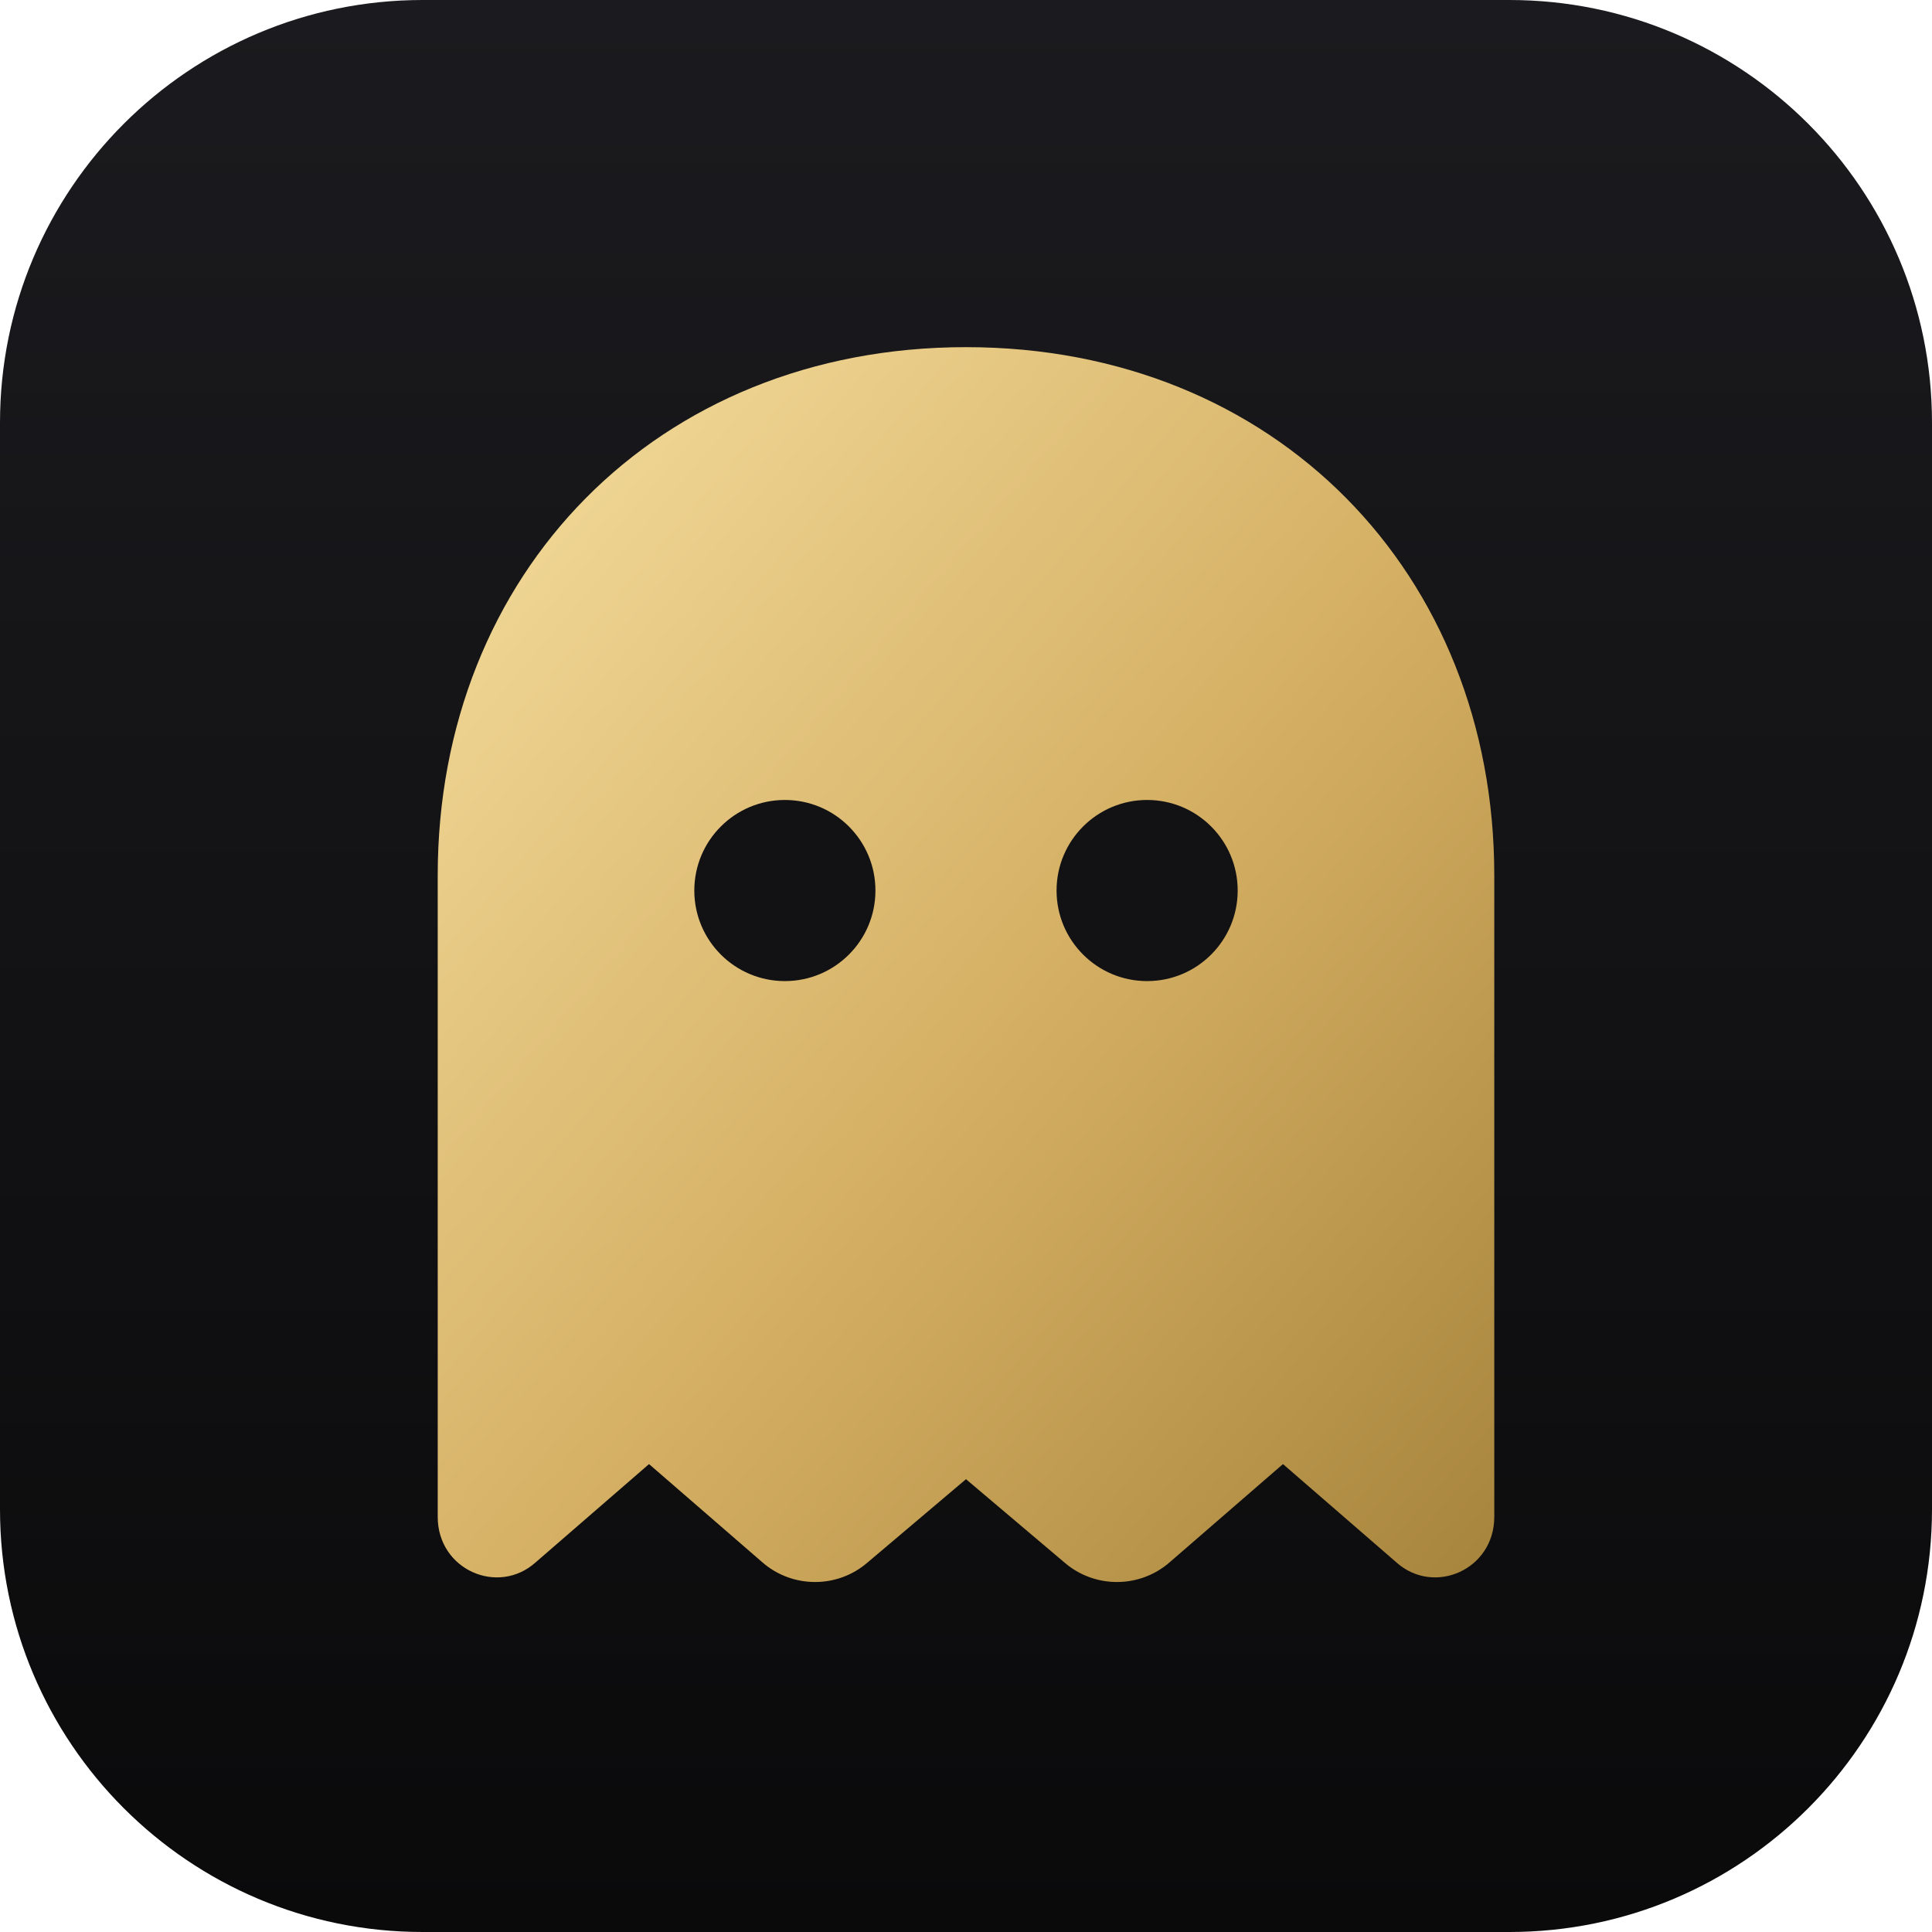
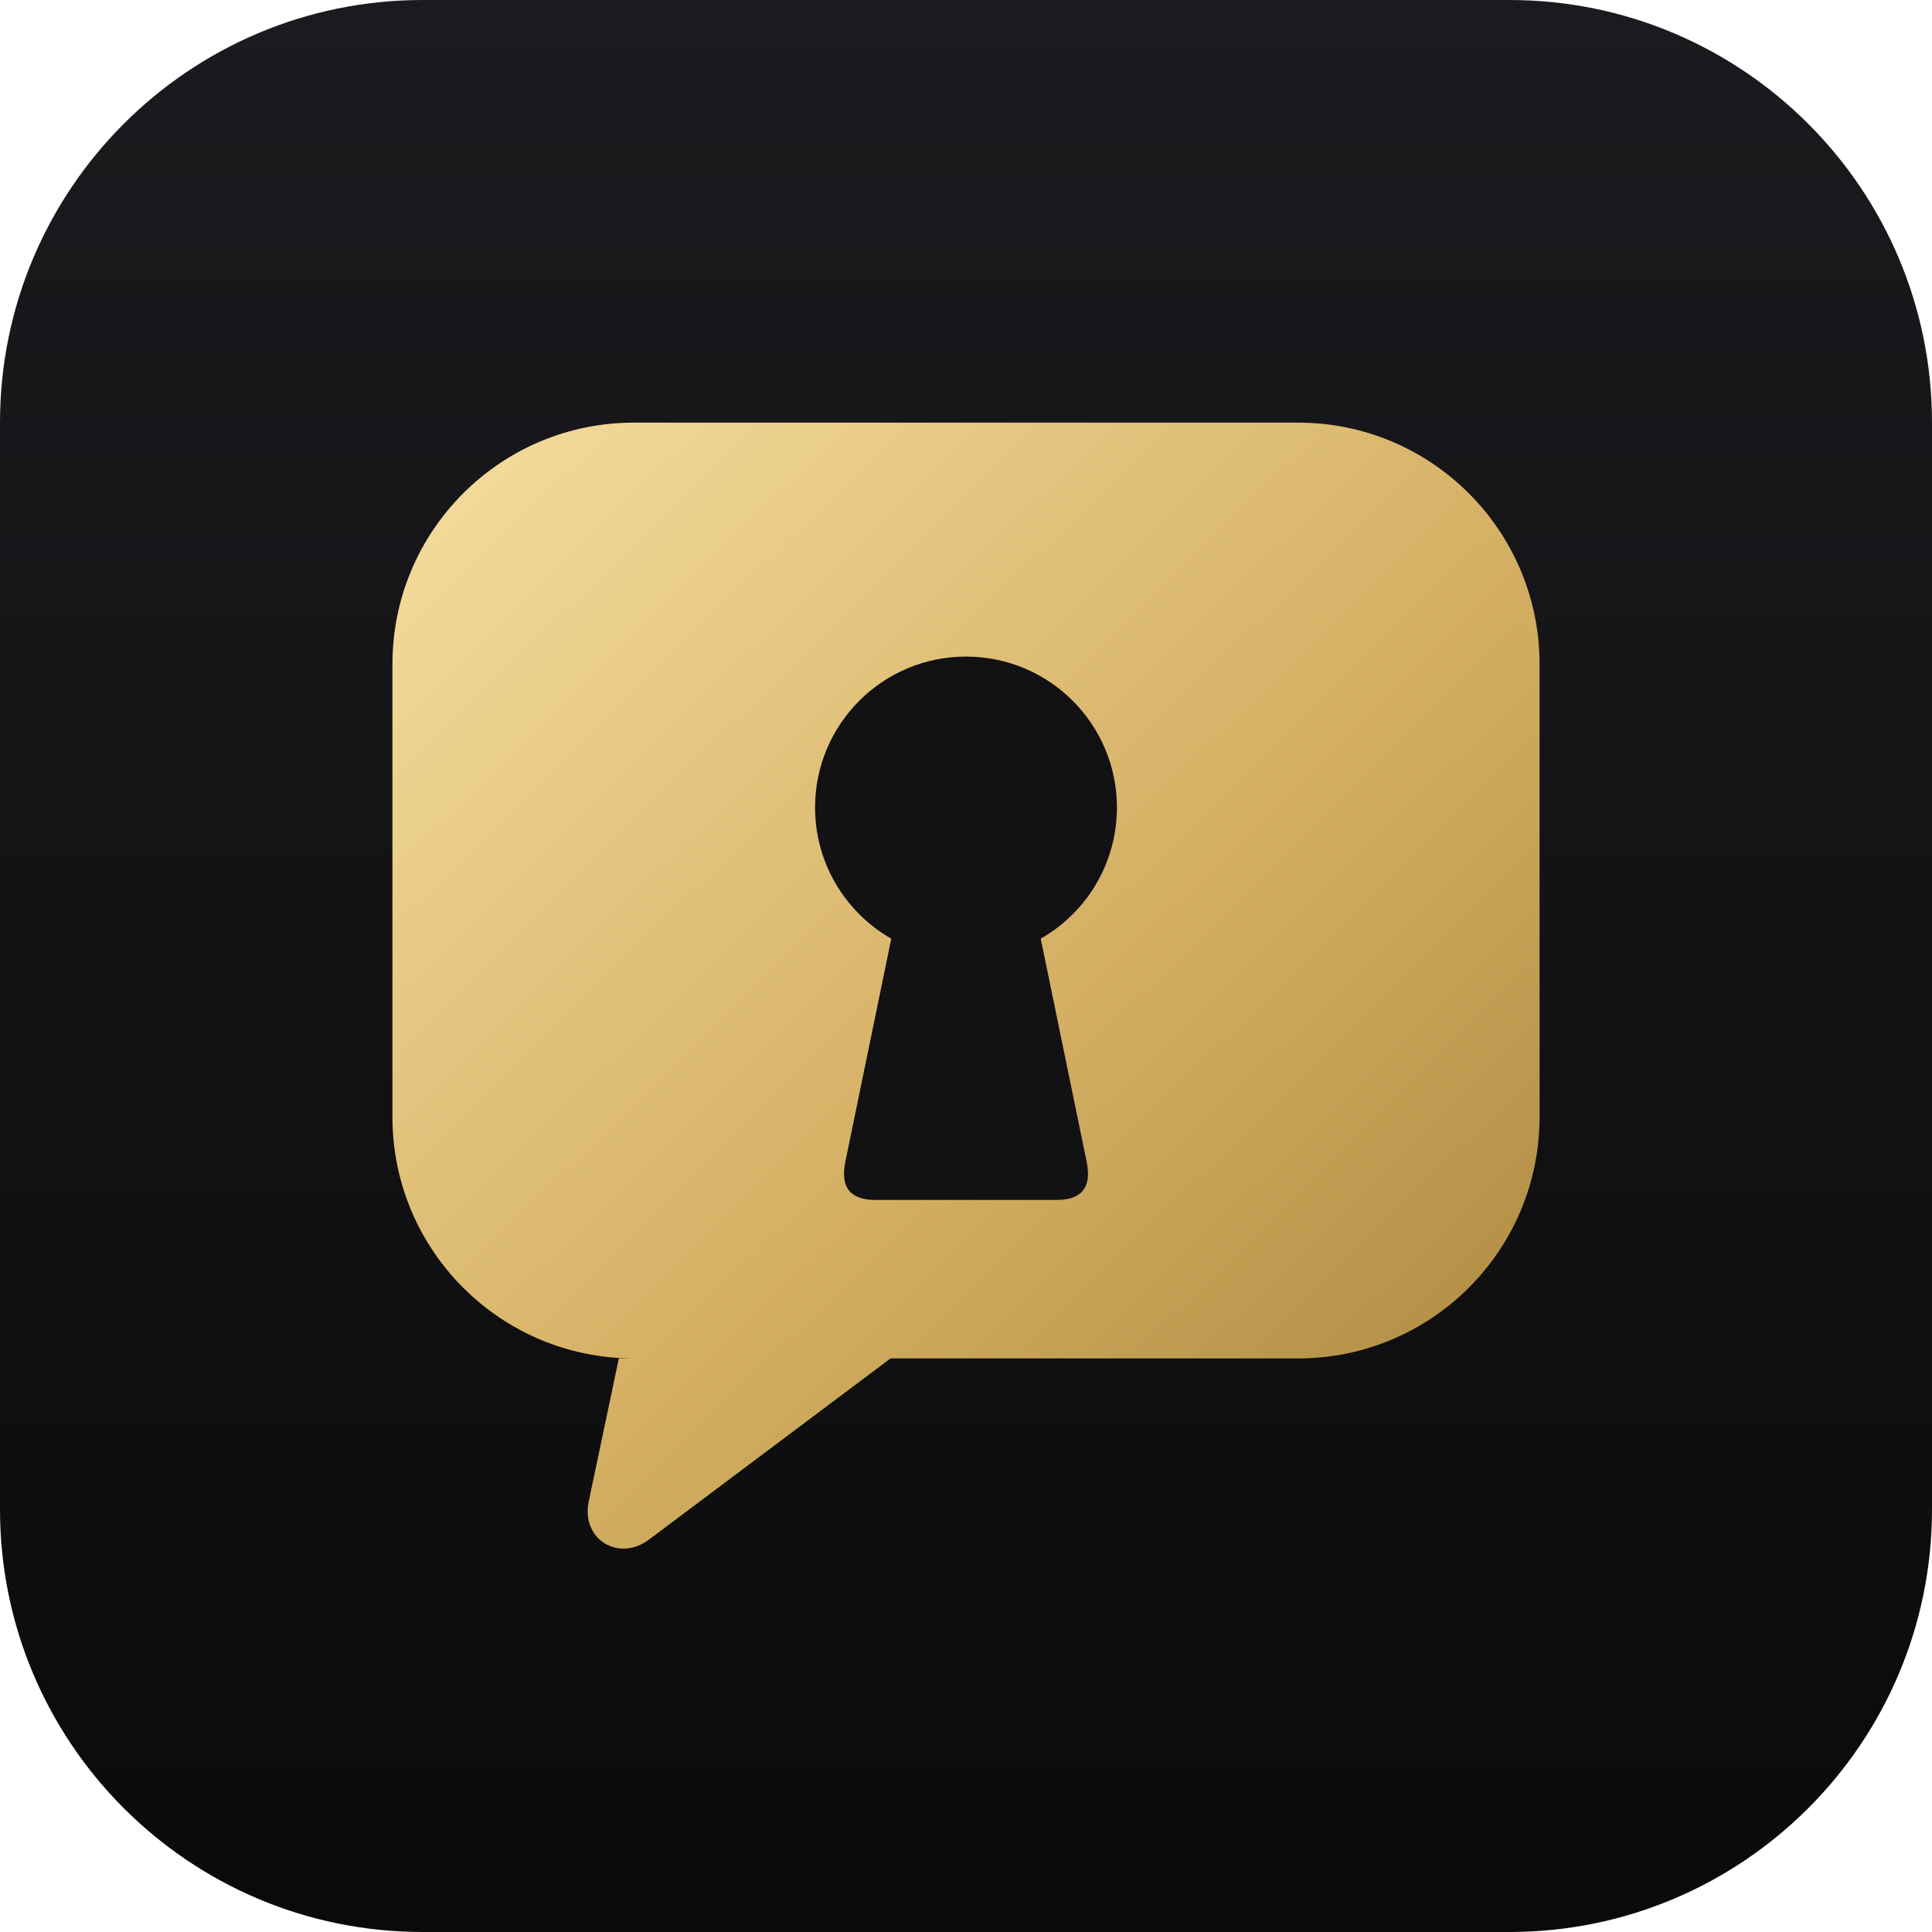
<svg xmlns="http://www.w3.org/2000/svg" viewBox="0 0 512 512">
  <defs>
    <linearGradient id="b" x1="0" y1="0" x2="0" y2="1">
      <stop offset="0" stop-color="#1b1a1e" />
      <stop offset="1" stop-color="#0a0a0b" />
    </linearGradient>
    <linearGradient id="g" x1="0" y1="0" x2="1" y2="1">
      <stop offset="0" stop-color="#f6dfa0" />
      <stop offset=".55" stop-color="#d4af63" />
      <stop offset="1" stop-color="#a7843c" />
    </linearGradient>
  </defs>
  <rect width="512" height="512" rx="112" fill="url(#b)" />
-   <path d="M256 92c-82 0-140 60-140 140v170c0 14 16 21 26 12l30-26 30 26c8 7 20 7 28 0l26-22 26 22c8 7 20 7 28 0l30-26 30 26c10 9 26 2 26-12V232c0-80-58-140-140-140z" fill="url(#g)" />
-   <circle cx="208" cy="236" r="24" fill="#121114" />
-   <circle cx="304" cy="236" r="24" fill="#121114" />
+   <path d="M168 112H344A64 64 0 0 1 408 176V296A64 64 0 0 1 344 360H236L172 408C164 414 154 408 156 398L164 360H168A64 64 0 0 1 104 296V176A64 64 0 0 1 168 112Z" fill="url(#g)" />
+   <circle cx="256" cy="214" r="40" fill="#121114" />
+   <path d="M238 240L224 308Q222 318 232 318H280Q290 318 288 308L274 240Z" fill="#121114" />
</svg>
